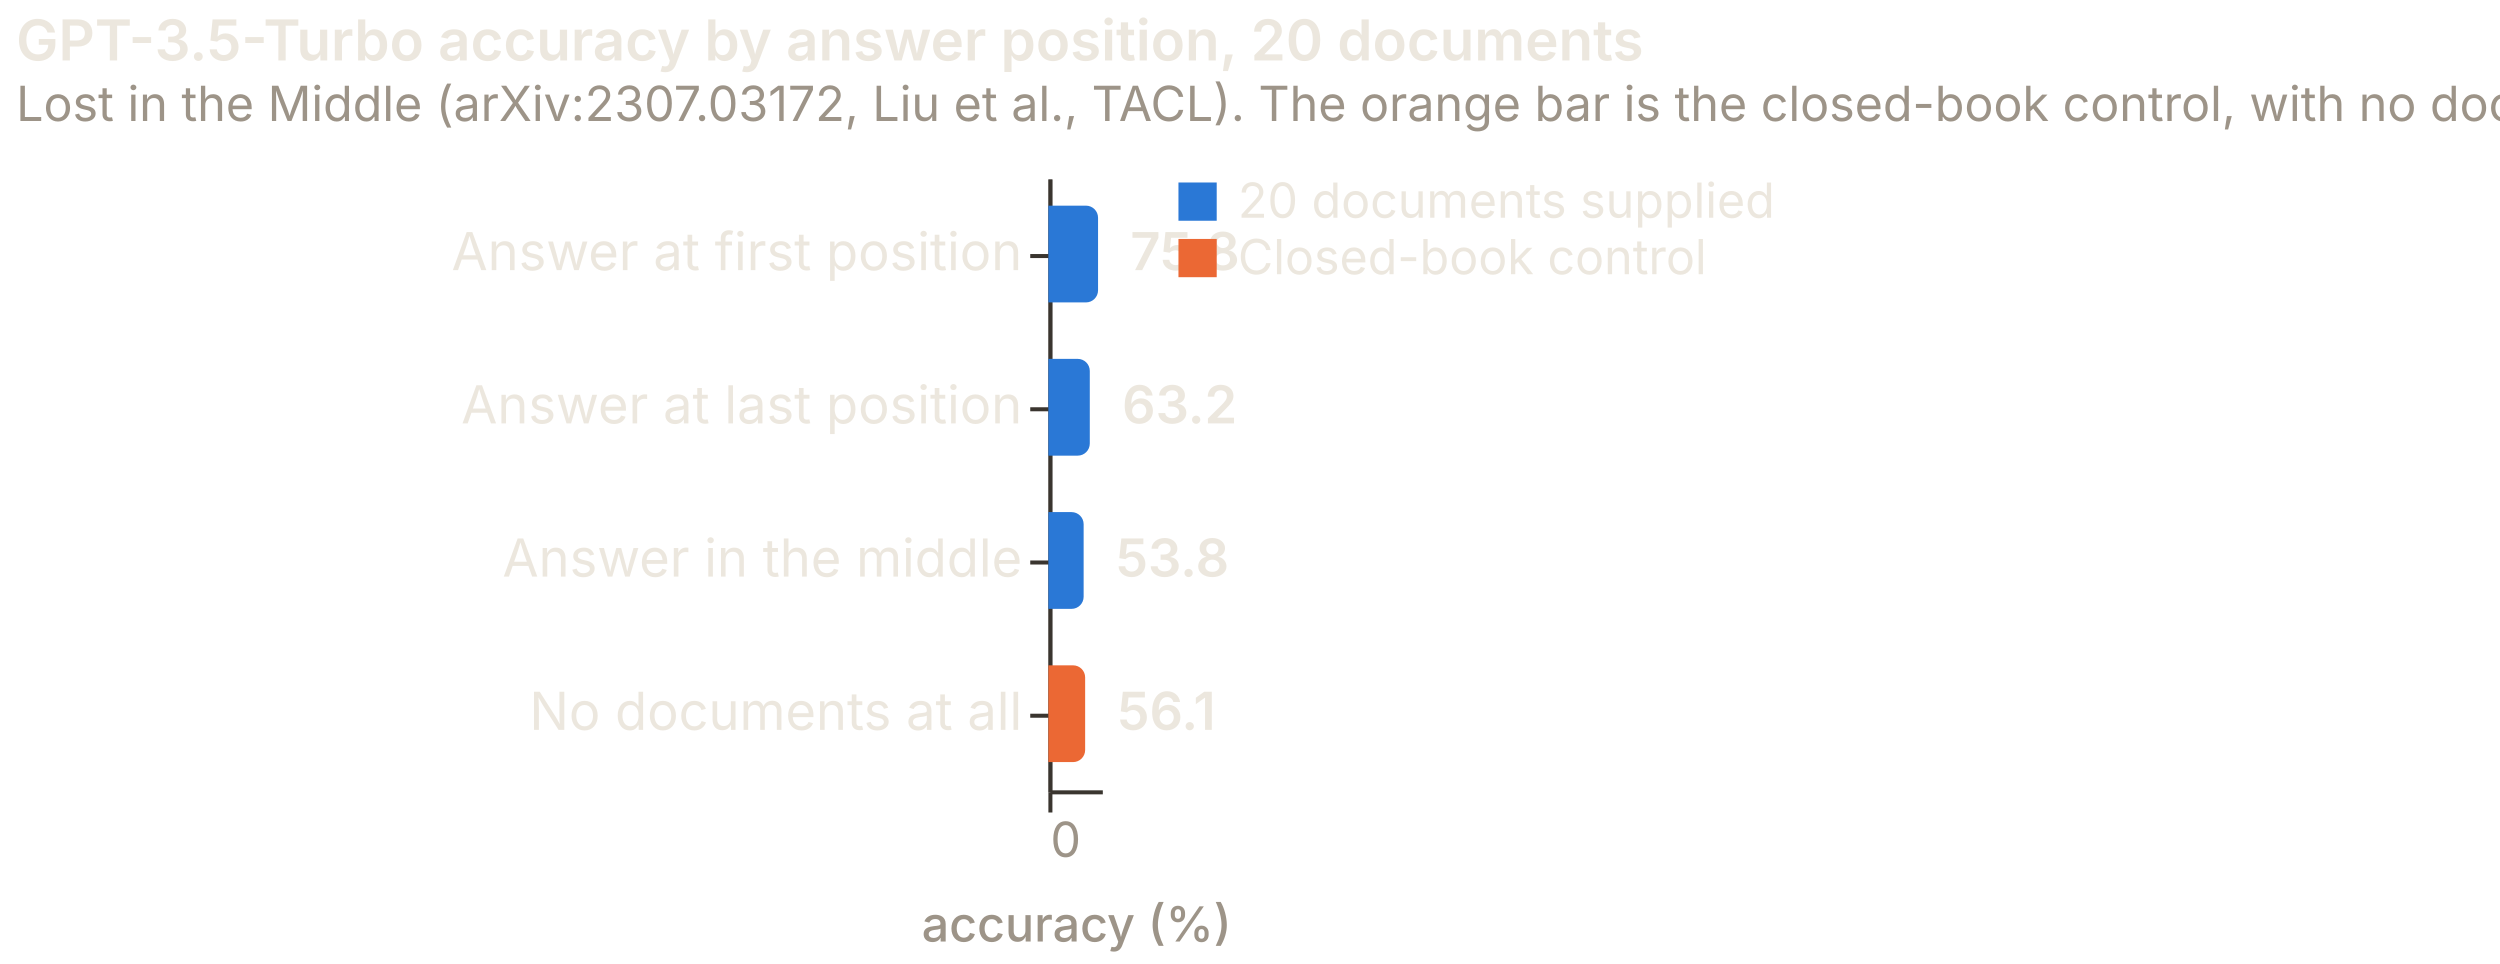
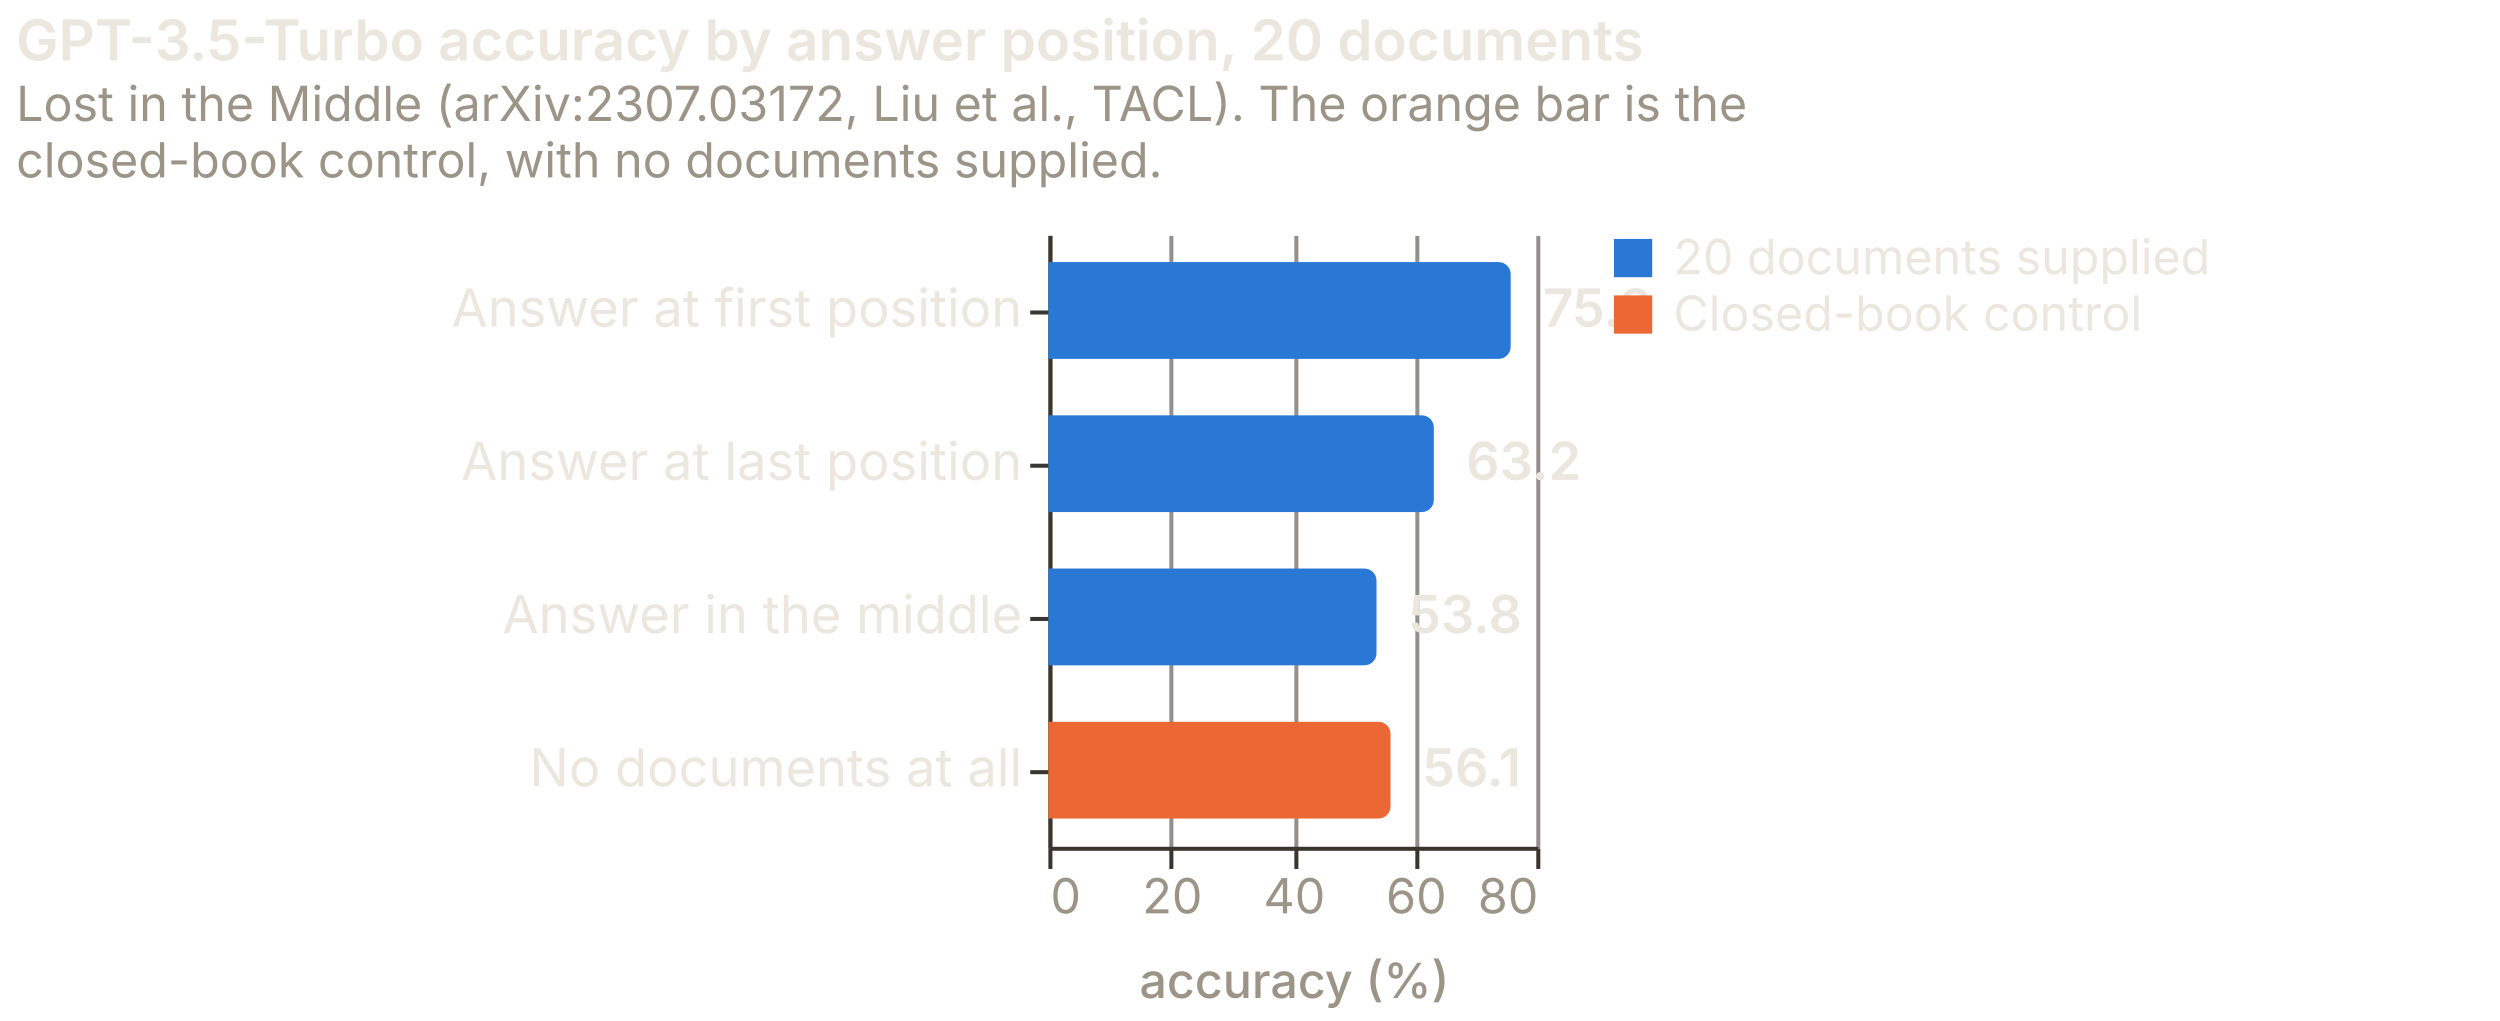
- <svg xmlns="http://www.w3.org/2000/svg" version="1.1" class="marks" width="620" height="239" viewBox="0 0 620 239">
-   <g fill="none" stroke-miterlimit="4" transform="translate(260,44)">
+ <svg xmlns="http://www.w3.org/2000/svg" version="1.1" class="marks" width="620" height="253" viewBox="0 0 620 253">
+   <g fill="none" stroke-miterlimit="4" transform="translate(260,58)">
    <g class="mark-group role-frame root" role="graphics-object" aria-roledescription="group mark container">
      <g transform="translate(0,0)">
-         <path class="background" aria-hidden="true" d="M0,0h13v152h-13Z" />
+         <path class="background" aria-hidden="true" d="M0,0h121v152h-121Z" />
        <g>
          <g class="mark-group role-axis" aria-hidden="true">
            <g transform="translate(0.5,152.5)">
              <path class="background" aria-hidden="true" d="M0,0h0v0h0Z" pointer-events="none" />
              <g>
                <g class="mark-rule role-axis-grid" pointer-events="none">
                  <line transform="translate(0,0)" x2="0" y2="-152" stroke="#3a352f" stroke-opacity="0.55" stroke-width="1" opacity="1" />
+                   <line transform="translate(30,0)" x2="0" y2="-152" stroke="#3a352f" stroke-opacity="0.55" stroke-width="1" opacity="1" />
+                   <line transform="translate(61,0)" x2="0" y2="-152" stroke="#3a352f" stroke-opacity="0.55" stroke-width="1" opacity="1" />
+                   <line transform="translate(91,0)" x2="0" y2="-152" stroke="#3a352f" stroke-opacity="0.55" stroke-width="1" opacity="1" />
+                   <line transform="translate(121,0)" x2="0" y2="-152" stroke="#3a352f" stroke-opacity="0.55" stroke-width="1" opacity="1" />
                </g>
              </g>
              <path class="foreground" aria-hidden="true" d="" pointer-events="none" display="none" />
            </g>
          </g>
          <g class="mark-group role-axis" role="graphics-symbol" aria-roledescription="axis" aria-label="X-axis titled 'accuracy (%)' for a linear scale with values from 0 to 80">
            <g transform="translate(0.5,152.5)">
              <path class="background" aria-hidden="true" d="M0,0h0v0h0Z" pointer-events="none" />
              <g>
                <g class="mark-rule role-axis-tick" pointer-events="none">
                  <line transform="translate(0,0)" x2="0" y2="5" stroke="#3a352f" stroke-width="1" opacity="1" />
+                   <line transform="translate(30,0)" x2="0" y2="5" stroke="#3a352f" stroke-width="1" opacity="1" />
+                   <line transform="translate(61,0)" x2="0" y2="5" stroke="#3a352f" stroke-width="1" opacity="1" />
+                   <line transform="translate(91,0)" x2="0" y2="5" stroke="#3a352f" stroke-width="1" opacity="1" />
+                   <line transform="translate(121,0)" x2="0" y2="5" stroke="#3a352f" stroke-width="1" opacity="1" />
                </g>
                <g class="mark-text role-axis-label" pointer-events="none">
                  <text text-anchor="start" transform="translate(0,16)" font-family="ui-sans-serif, system-ui, -apple-system, 'Segoe UI', Inter, Helvetica, Arial, sans-serif" font-size="12px" fill="#9d9488" opacity="1">0</text>
+                   <text text-anchor="middle" transform="translate(30.25,16)" font-family="ui-sans-serif, system-ui, -apple-system, 'Segoe UI', Inter, Helvetica, Arial, sans-serif" font-size="12px" fill="#9d9488" opacity="1">20</text>
+                   <text text-anchor="middle" transform="translate(60.5,16)" font-family="ui-sans-serif, system-ui, -apple-system, 'Segoe UI', Inter, Helvetica, Arial, sans-serif" font-size="12px" fill="#9d9488" opacity="1">40</text>
+                   <text text-anchor="middle" transform="translate(90.75,16)" font-family="ui-sans-serif, system-ui, -apple-system, 'Segoe UI', Inter, Helvetica, Arial, sans-serif" font-size="12px" fill="#9d9488" opacity="1">60</text>
+                   <text text-anchor="end" transform="translate(121,16)" font-family="ui-sans-serif, system-ui, -apple-system, 'Segoe UI', Inter, Helvetica, Arial, sans-serif" font-size="12px" fill="#9d9488" opacity="1">80</text>
                </g>
                <g class="mark-rule role-axis-domain" pointer-events="none">
-                   <line transform="translate(0,0)" x2="13" y2="0" stroke="#3a352f" stroke-width="1" opacity="1" />
+                   <line transform="translate(0,0)" x2="121" y2="0" stroke="#3a352f" stroke-width="1" opacity="1" />
                </g>
                <g class="mark-text role-axis-title" pointer-events="none">
-                   <text text-anchor="middle" transform="translate(6.5,37)" font-family="ui-sans-serif, system-ui, -apple-system, 'Segoe UI', Inter, Helvetica, Arial, sans-serif" font-size="12px" font-weight="500" fill="#9d9488" opacity="1">accuracy (%)</text>
+                   <text text-anchor="middle" transform="translate(60.5,37)" font-family="ui-sans-serif, system-ui, -apple-system, 'Segoe UI', Inter, Helvetica, Arial, sans-serif" font-size="12px" font-weight="500" fill="#9d9488" opacity="1">accuracy (%)</text>
                </g>
              </g>
              <path class="foreground" aria-hidden="true" d="" pointer-events="none" display="none" />
            </g>
          </g>
          <g class="mark-group role-axis" role="graphics-symbol" aria-roledescription="axis" aria-label="Y-axis for a discrete scale with 4 values: Answer at first position, Answer at last position, Answer in the middle, No documents at all">
            <g transform="translate(0.5,0.5)">
              <path class="background" aria-hidden="true" d="M0,0h0v0h0Z" pointer-events="none" />
              <g>
                <g class="mark-rule role-axis-tick" pointer-events="none">
                  <line transform="translate(0,19)" x2="-5" y2="0" stroke="#3a352f" stroke-width="1" opacity="1" />
                  <line transform="translate(0,57)" x2="-5" y2="0" stroke="#3a352f" stroke-width="1" opacity="1" />
                  <line transform="translate(0,95)" x2="-5" y2="0" stroke="#3a352f" stroke-width="1" opacity="1" />
                  <line transform="translate(0,133)" x2="-5" y2="0" stroke="#3a352f" stroke-width="1" opacity="1" />
                </g>
                <g class="mark-text role-axis-label" pointer-events="none">
                  <text text-anchor="end" transform="translate(-7,22.5)" font-family="ui-sans-serif, system-ui, -apple-system, 'Segoe UI', Inter, Helvetica, Arial, sans-serif" font-size="13px" fill="#ece7de" opacity="1">Answer at first position</text>
                  <text text-anchor="end" transform="translate(-7,60.5)" font-family="ui-sans-serif, system-ui, -apple-system, 'Segoe UI', Inter, Helvetica, Arial, sans-serif" font-size="13px" fill="#ece7de" opacity="1">Answer at last position</text>
                  <text text-anchor="end" transform="translate(-7,98.5)" font-family="ui-sans-serif, system-ui, -apple-system, 'Segoe UI', Inter, Helvetica, Arial, sans-serif" font-size="13px" fill="#ece7de" opacity="1">Answer in the middle</text>
                  <text text-anchor="end" transform="translate(-7,136.5)" font-family="ui-sans-serif, system-ui, -apple-system, 'Segoe UI', Inter, Helvetica, Arial, sans-serif" font-size="13px" fill="#ece7de" opacity="1">No documents at all</text>
                </g>
                <g class="mark-rule role-axis-domain" pointer-events="none">
                  <line transform="translate(0,0)" x2="0" y2="152" stroke="#3a352f" stroke-width="1" opacity="1" />
                </g>
              </g>
              <path class="foreground" aria-hidden="true" d="" pointer-events="none" display="none" />
            </g>
          </g>
          <g class="mark-group role-scope" role="graphics-object" aria-roledescription="group mark container">
            <g transform="translate(0,7)">
-               <path class="background" aria-hidden="true" d="M0,0L9.318,0C10.973,0,12.318,1.344,12.318,3L12.318,21C12.318,22.656,10.973,24,9.318,24L0,24C0,24,0,24,0,24L0,0C0,0,0,0,0,0Z" />
+               <path class="background" aria-hidden="true" d="M0,0L111.648,0C113.303,0,114.648,1.344,114.648,3L114.648,21C114.648,22.656,113.303,24,111.648,24L0,24C0,24,0,24,0,24L0,0C0,0,0,0,0,0Z" />
              <g clip-path="url(#clip15)">
                <g class="mark-group role-scope" role="graphics-object" aria-roledescription="group mark container">
                  <g transform="translate(0,0)">
                    <path class="background" aria-hidden="true" d="M0,0h0v24h0Z" />
                    <g>
                      <g class="mark-rect role-mark layer_0_marks" role="graphics-object" aria-roledescription="rect mark container">
-                         <path aria-label="accuracy (%): 75.8; case: Answer at first position; kind: 20 documents supplied" role="graphics-symbol" aria-roledescription="bar" d="M0,0h12.318v24h-12.318Z" fill="#2a78d6" />
+                         <path aria-label="accuracy (%): 75.8; case: Answer at first position; kind: 20 documents supplied" role="graphics-symbol" aria-roledescription="bar" d="M0,0h114.648v24h-114.648Z" fill="#2a78d6" />
                      </g>
                    </g>
                    <path class="foreground" aria-hidden="true" d="" display="none" />
                  </g>
                </g>
              </g>
              <path class="foreground" aria-hidden="true" d="" display="none" />
            </g>
            <g transform="translate(0,45)">
-               <path class="background" aria-hidden="true" d="M0,0L7.27,0C8.926,0,10.27,1.344,10.27,3L10.27,21C10.27,22.656,8.926,24,7.27,24L0,24C0,24,0,24,0,24L0,0C0,0,0,0,0,0Z" />
+               <path class="background" aria-hidden="true" d="M0,0L92.59,0C94.246,0,95.59,1.344,95.59,3L95.59,21C95.59,22.656,94.246,24,92.59,24L0,24C0,24,0,24,0,24L0,0C0,0,0,0,0,0Z" />
              <g clip-path="url(#clip16)">
                <g class="mark-group role-scope" role="graphics-object" aria-roledescription="group mark container">
                  <g transform="translate(0,0)">
                    <path class="background" aria-hidden="true" d="M0,0h0v24h0Z" />
                    <g>
                      <g class="mark-rect role-mark layer_0_marks" role="graphics-object" aria-roledescription="rect mark container">
-                         <path aria-label="accuracy (%): 63.2; case: Answer at last position; kind: 20 documents supplied" role="graphics-symbol" aria-roledescription="bar" d="M0,0h10.27v24h-10.27Z" fill="#2a78d6" />
+                         <path aria-label="accuracy (%): 63.2; case: Answer at last position; kind: 20 documents supplied" role="graphics-symbol" aria-roledescription="bar" d="M0,0h95.59v24h-95.59Z" fill="#2a78d6" />
                      </g>
                    </g>
                    <path class="foreground" aria-hidden="true" d="" display="none" />
                  </g>
                </g>
              </g>
              <path class="foreground" aria-hidden="true" d="" display="none" />
            </g>
            <g transform="translate(0,121)">
-               <path class="background" aria-hidden="true" d="M0,0L6.116,0C7.772,0,9.116,1.344,9.116,3L9.116,21C9.116,22.656,7.772,24,6.116,24L0,24C0,24,0,24,0,24L0,0C0,0,0,0,0,0Z" />
+               <path class="background" aria-hidden="true" d="M0,0L81.851,0C83.507,0,84.851,1.344,84.851,3L84.851,21C84.851,22.656,83.507,24,81.851,24L0,24C0,24,0,24,0,24L0,0C0,0,0,0,0,0Z" />
              <g clip-path="url(#clip17)">
                <g class="mark-group role-scope" role="graphics-object" aria-roledescription="group mark container">
                  <g transform="translate(0,0)">
                    <path class="background" aria-hidden="true" d="M0,0h0v24h0Z" />
                    <g>
                      <g class="mark-rect role-mark layer_0_marks" role="graphics-object" aria-roledescription="rect mark container">
-                         <path aria-label="accuracy (%): 56.1; case: No documents at all; kind: Closed-book control" role="graphics-symbol" aria-roledescription="bar" d="M0,0h9.116v24h-9.116Z" fill="#eb6834" />
+                         <path aria-label="accuracy (%): 56.1; case: No documents at all; kind: Closed-book control" role="graphics-symbol" aria-roledescription="bar" d="M0,0h84.851v24h-84.851Z" fill="#eb6834" />
                      </g>
                    </g>
                    <path class="foreground" aria-hidden="true" d="" display="none" />
                  </g>
                </g>
              </g>
              <path class="foreground" aria-hidden="true" d="" display="none" />
            </g>
            <g transform="translate(0,83)">
-               <path class="background" aria-hidden="true" d="M0,0L5.742,0C7.398,0,8.742,1.344,8.742,3L8.742,21C8.742,22.656,7.398,24,5.742,24L0,24C0,24,0,24,0,24L0,0C0,0,0,0,0,0Z" />
+               <path class="background" aria-hidden="true" d="M0,0L78.373,0C80.028,0,81.373,1.344,81.373,3L81.373,21C81.373,22.656,80.028,24,78.373,24L0,24C0,24,0,24,0,24L0,0C0,0,0,0,0,0Z" />
              <g clip-path="url(#clip18)">
                <g class="mark-group role-scope" role="graphics-object" aria-roledescription="group mark container">
                  <g transform="translate(0,0)">
                    <path class="background" aria-hidden="true" d="M0,0h0v24h0Z" />
                    <g>
                      <g class="mark-rect role-mark layer_0_marks" role="graphics-object" aria-roledescription="rect mark container">
-                         <path aria-label="accuracy (%): 53.8; case: Answer in the middle; kind: 20 documents supplied" role="graphics-symbol" aria-roledescription="bar" d="M0,0h8.742v24h-8.742Z" fill="#2a78d6" />
+                         <path aria-label="accuracy (%): 53.8; case: Answer in the middle; kind: 20 documents supplied" role="graphics-symbol" aria-roledescription="bar" d="M0,0h81.373v24h-81.373Z" fill="#2a78d6" />
                      </g>
                    </g>
                    <path class="foreground" aria-hidden="true" d="" display="none" />
                  </g>
                </g>
              </g>
              <path class="foreground" aria-hidden="true" d="" display="none" />
            </g>
          </g>
          <g class="mark-text role-mark layer_1_marks" role="graphics-object" aria-roledescription="text mark container">
-             <text aria-label="accuracy (%): 75.8; case: Answer at first position; v: 75.8" role="graphics-symbol" aria-roledescription="text mark" text-anchor="start" transform="translate(20.3175,23)" font-family="ui-sans-serif, system-ui, -apple-system, 'Segoe UI', Inter, Helvetica, Arial, sans-serif" font-size="13px" font-weight="600" fill="#ece7de">75.8</text>
-             <text aria-label="accuracy (%): 63.2; case: Answer at last position; v: 63.2" role="graphics-symbol" aria-roledescription="text mark" text-anchor="start" transform="translate(18.27,61)" font-family="ui-sans-serif, system-ui, -apple-system, 'Segoe UI', Inter, Helvetica, Arial, sans-serif" font-size="13px" font-weight="600" fill="#ece7de">63.2</text>
-             <text aria-label="accuracy (%): 56.1; case: No documents at all; v: 56.1" role="graphics-symbol" aria-roledescription="text mark" text-anchor="start" transform="translate(17.11625,137)" font-family="ui-sans-serif, system-ui, -apple-system, 'Segoe UI', Inter, Helvetica, Arial, sans-serif" font-size="13px" font-weight="600" fill="#ece7de">56.1</text>
-             <text aria-label="accuracy (%): 53.8; case: Answer in the middle; v: 53.8" role="graphics-symbol" aria-roledescription="text mark" text-anchor="start" transform="translate(16.7425,99)" font-family="ui-sans-serif, system-ui, -apple-system, 'Segoe UI', Inter, Helvetica, Arial, sans-serif" font-size="13px" font-weight="600" fill="#ece7de">53.8</text>
+             <text aria-label="accuracy (%): 75.8; case: Answer at first position; v: 75.8" role="graphics-symbol" aria-roledescription="text mark" text-anchor="start" transform="translate(122.6475,23)" font-family="ui-sans-serif, system-ui, -apple-system, 'Segoe UI', Inter, Helvetica, Arial, sans-serif" font-size="13px" font-weight="600" fill="#ece7de">75.8</text>
+             <text aria-label="accuracy (%): 63.2; case: Answer at last position; v: 63.2" role="graphics-symbol" aria-roledescription="text mark" text-anchor="start" transform="translate(103.59,61)" font-family="ui-sans-serif, system-ui, -apple-system, 'Segoe UI', Inter, Helvetica, Arial, sans-serif" font-size="13px" font-weight="600" fill="#ece7de">63.2</text>
+             <text aria-label="accuracy (%): 56.1; case: No documents at all; v: 56.1" role="graphics-symbol" aria-roledescription="text mark" text-anchor="start" transform="translate(92.85125,137)" font-family="ui-sans-serif, system-ui, -apple-system, 'Segoe UI', Inter, Helvetica, Arial, sans-serif" font-size="13px" font-weight="600" fill="#ece7de">56.1</text>
+             <text aria-label="accuracy (%): 53.8; case: Answer in the middle; v: 53.8" role="graphics-symbol" aria-roledescription="text mark" text-anchor="start" transform="translate(89.3725,99)" font-family="ui-sans-serif, system-ui, -apple-system, 'Segoe UI', Inter, Helvetica, Arial, sans-serif" font-size="13px" font-weight="600" fill="#ece7de">53.8</text>
          </g>
          <g class="mark-group role-legend" role="graphics-symbol" aria-roledescription="legend" aria-label="Symbol legend for fill color with 2 values: 20 documents supplied, Closed-book control">
-             <g transform="translate(31,0)">
+             <g transform="translate(139,0)">
              <path class="background" aria-hidden="true" d="M0,0h217v26h-217Z" pointer-events="none" />
              <g>
                <g class="mark-group role-legend-entry">
                  <g transform="translate(0,0)">
                    <path class="background" aria-hidden="true" d="M0,0h0v0h0Z" pointer-events="none" />
                    <g>
                      <g class="mark-group role-scope" role="graphics-object" aria-roledescription="group mark container">
                        <g transform="translate(0,0)">
                          <path class="background" aria-hidden="true" d="M0,0h217v12h-217Z" pointer-events="none" opacity="1" />
                          <g>
                            <g class="mark-symbol role-legend-symbol" pointer-events="none">
                              <path transform="translate(6,6)" d="M-4.743,-4.743h9.487v9.487h-9.487Z" fill="#2a78d6" stroke-width="1.5" opacity="1" />
                            </g>
                            <g class="mark-text role-legend-label" pointer-events="none">
                              <text text-anchor="start" transform="translate(16,10)" font-family="ui-sans-serif, system-ui, -apple-system, 'Segoe UI', Inter, Helvetica, Arial, sans-serif" font-size="12px" fill="#ece7de" opacity="1">20 documents supplied</text>
                            </g>
                          </g>
                          <path class="foreground" aria-hidden="true" d="" pointer-events="none" display="none" />
                        </g>
                        <g transform="translate(0,14)">
                          <path class="background" aria-hidden="true" d="M0,0h217v12h-217Z" pointer-events="none" opacity="1" />
                          <g>
                            <g class="mark-symbol role-legend-symbol" pointer-events="none">
                              <path transform="translate(6,6)" d="M-4.743,-4.743h9.487v9.487h-9.487Z" fill="#eb6834" stroke-width="1.5" opacity="1" />
                            </g>
                            <g class="mark-text role-legend-label" pointer-events="none">
                              <text text-anchor="start" transform="translate(16,10)" font-family="ui-sans-serif, system-ui, -apple-system, 'Segoe UI', Inter, Helvetica, Arial, sans-serif" font-size="12px" fill="#ece7de" opacity="1">Closed-book control</text>
                            </g>
                          </g>
                          <path class="foreground" aria-hidden="true" d="" pointer-events="none" display="none" />
                        </g>
                      </g>
                    </g>
                    <path class="foreground" aria-hidden="true" d="" pointer-events="none" display="none" />
                  </g>
                </g>
              </g>
              <path class="foreground" aria-hidden="true" d="" pointer-events="none" display="none" />
            </g>
          </g>
          <g class="mark-group role-title">
-             <g transform="translate(-256,-40)">
+             <g transform="translate(-256,-54)">
              <path class="background" aria-hidden="true" d="M0,0h0v0h0Z" pointer-events="none" />
              <g>
                <g class="mark-text role-title-text" role="graphics-symbol" aria-roledescription="title" aria-label="Title text 'GPT-3.5-Turbo accuracy by answer position, 20 documents'" pointer-events="none">
                  <text text-anchor="start" transform="translate(0,11)" font-family="ui-sans-serif, system-ui, -apple-system, 'Segoe UI', Inter, Helvetica, Arial, sans-serif" font-size="14px" font-weight="600" fill="#ece7de" opacity="1">GPT-3.5-Turbo accuracy by answer position, 20 documents</text>
                </g>
                <g class="mark-text role-title-subtitle" role="graphics-symbol" aria-roledescription="subtitle" aria-label="Subtitle text 'Lost in the Middle (arXiv:2307.03172, Liu et al., TACL). The orange bar is the closed-book control, with no documents supplied.'" pointer-events="none">
-                   <text text-anchor="start" transform="translate(0,26)" font-family="ui-sans-serif, system-ui, -apple-system, 'Segoe UI', Inter, Helvetica, Arial, sans-serif" font-size="12px" fill="#9d9488" opacity="1">Lost in the Middle (arXiv:2307.03172, Liu et al., TACL). The orange bar is the closed-book control, with no documents supplied.</text>
+                   <text text-anchor="start" transform="translate(0,26)" font-family="ui-sans-serif, system-ui, -apple-system, 'Segoe UI', Inter, Helvetica, Arial, sans-serif" font-size="12px" fill="#9d9488" opacity="1">
+                     <tspan>Lost in the Middle (arXiv:2307.03172, Liu et al., TACL). The orange bar is the</tspan>
+                     <tspan x="0" dy="14">closed-book control, with no documents supplied.</tspan>
+                   </text>
                </g>
              </g>
              <path class="foreground" aria-hidden="true" d="" pointer-events="none" display="none" />
            </g>
          </g>
        </g>
        <path class="foreground" aria-hidden="true" d="" display="none" />
      </g>
    </g>
  </g>
  <defs>
    <clipPath id="clip15">
-       <path d="M0,0L9.318,0C10.973,0,12.318,1.344,12.318,3L12.318,21C12.318,22.656,10.973,24,9.318,24L0,24C0,24,0,24,0,24L0,0C0,0,0,0,0,0Z" />
+       <path d="M0,0L111.648,0C113.303,0,114.648,1.344,114.648,3L114.648,21C114.648,22.656,113.303,24,111.648,24L0,24C0,24,0,24,0,24L0,0C0,0,0,0,0,0Z" />
    </clipPath>
    <clipPath id="clip16">
-       <path d="M0,0L7.27,0C8.926,0,10.27,1.344,10.27,3L10.27,21C10.27,22.656,8.926,24,7.27,24L0,24C0,24,0,24,0,24L0,0C0,0,0,0,0,0Z" />
+       <path d="M0,0L92.59,0C94.246,0,95.59,1.344,95.59,3L95.59,21C95.59,22.656,94.246,24,92.59,24L0,24C0,24,0,24,0,24L0,0C0,0,0,0,0,0Z" />
    </clipPath>
    <clipPath id="clip17">
-       <path d="M0,0L6.116,0C7.772,0,9.116,1.344,9.116,3L9.116,21C9.116,22.656,7.772,24,6.116,24L0,24C0,24,0,24,0,24L0,0C0,0,0,0,0,0Z" />
+       <path d="M0,0L81.851,0C83.507,0,84.851,1.344,84.851,3L84.851,21C84.851,22.656,83.507,24,81.851,24L0,24C0,24,0,24,0,24L0,0C0,0,0,0,0,0Z" />
    </clipPath>
    <clipPath id="clip18">
-       <path d="M0,0L5.742,0C7.398,0,8.742,1.344,8.742,3L8.742,21C8.742,22.656,7.398,24,5.742,24L0,24C0,24,0,24,0,24L0,0C0,0,0,0,0,0Z" />
+       <path d="M0,0L78.373,0C80.028,0,81.373,1.344,81.373,3L81.373,21C81.373,22.656,80.028,24,78.373,24L0,24C0,24,0,24,0,24L0,0C0,0,0,0,0,0Z" />
    </clipPath>
  </defs>
</svg>
